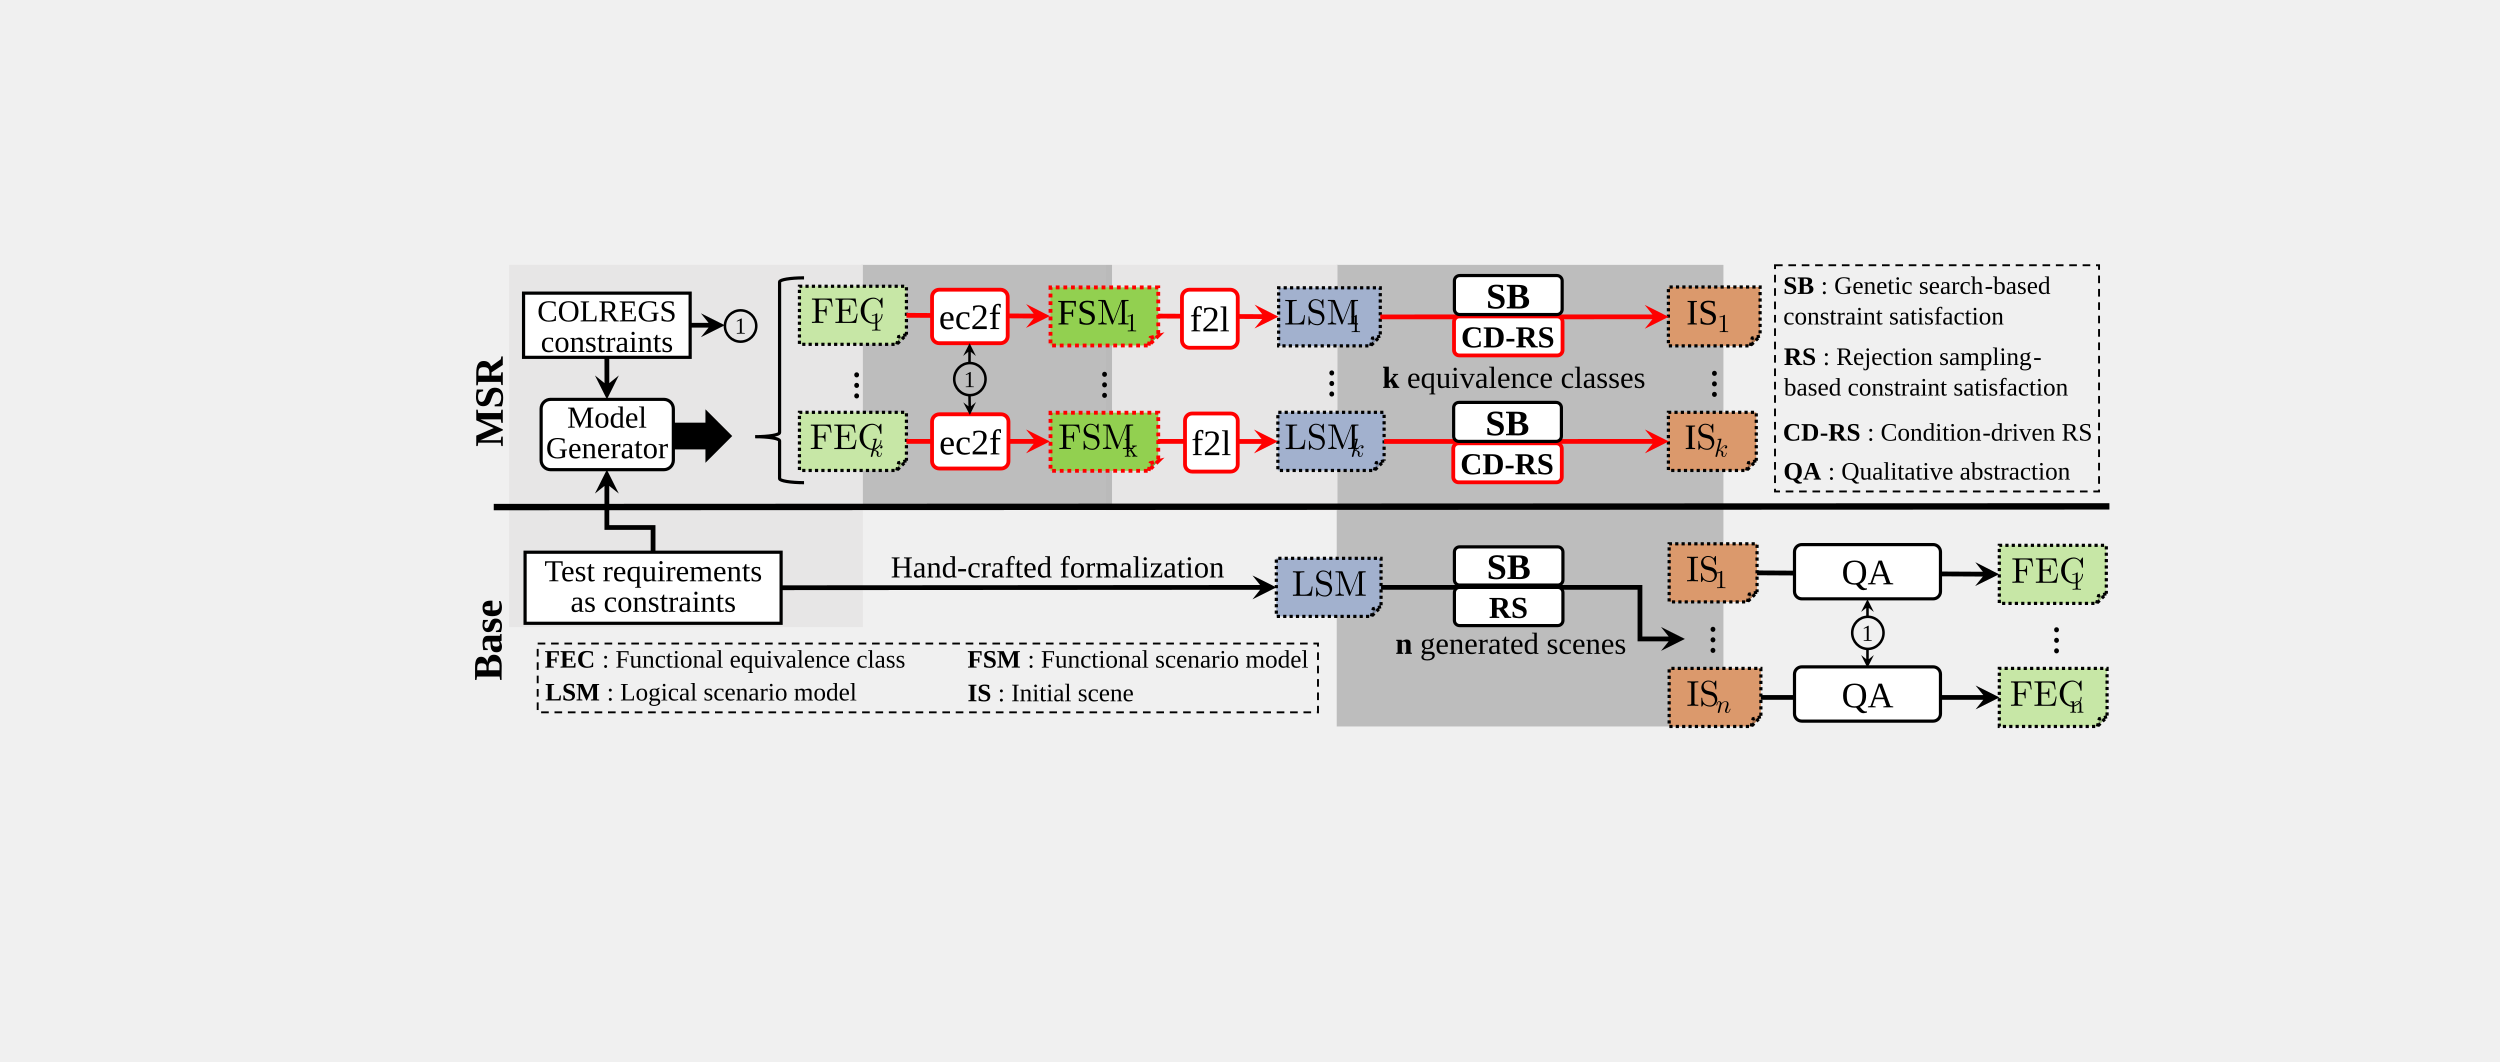
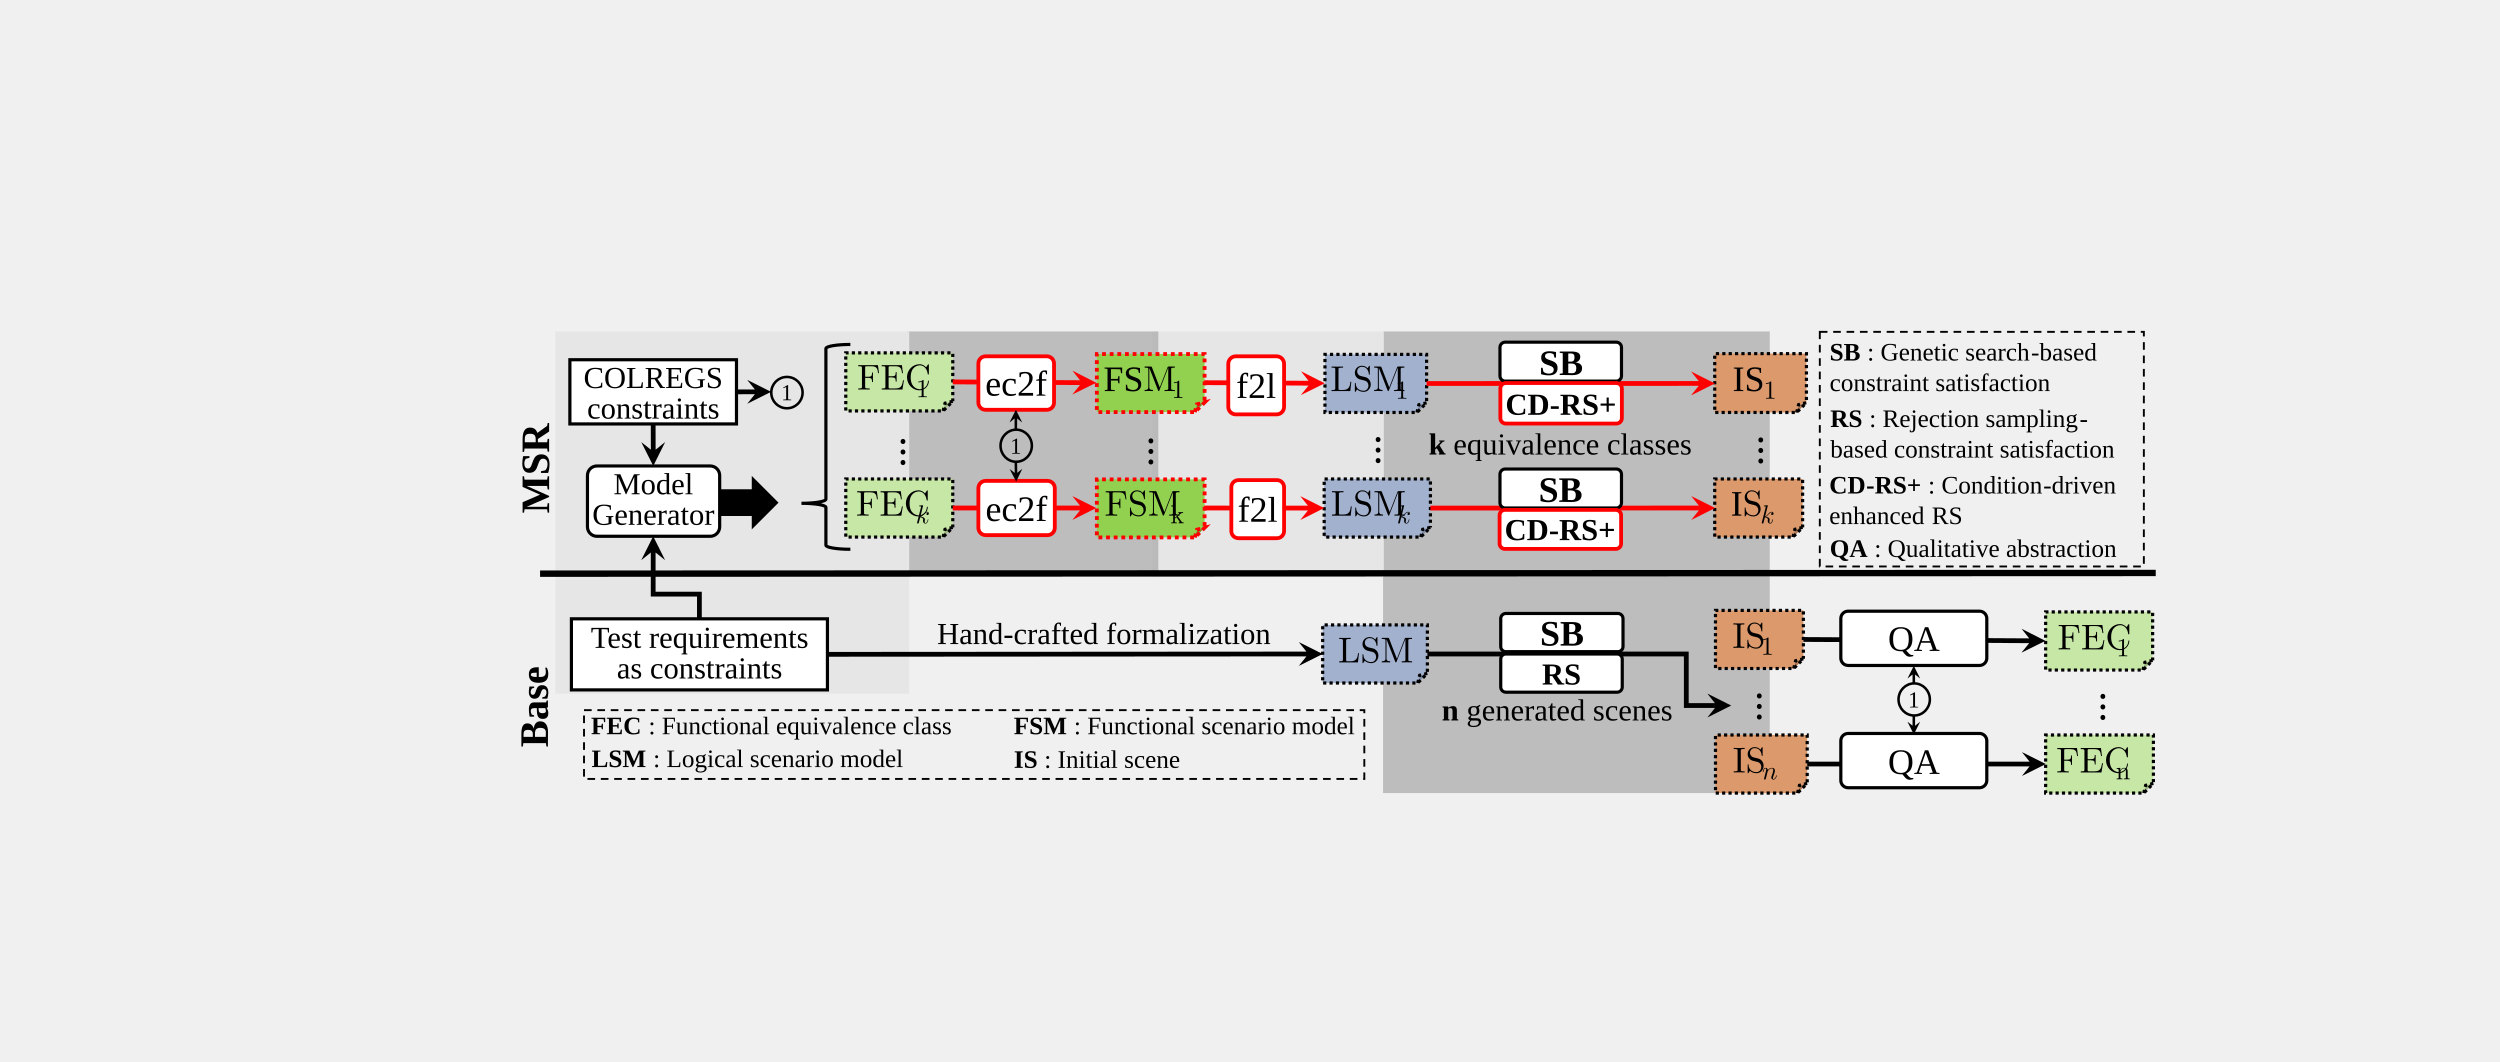
<svg xmlns="http://www.w3.org/2000/svg" width="865.501mm" height="367.335mm" viewBox="0 0 865.501 367.335" version="1.1" id="svg1">
  <defs id="defs1">
    <clipPath id="clip0-4">
      <rect x="54" y="57" width="1087" height="405" id="rect1-8" />
    </clipPath>
    <clipPath id="clip0">
      <rect x="54" y="57" width="1087" height="405" id="rect1" />
    </clipPath>
    <clipPath id="clip0-48">
      <rect x="54" y="57" width="1082" height="405" id="rect1-82" />
    </clipPath>
    <clipPath id="clip0-9">
      <rect x="48" y="57" width="1094" height="374" id="rect1-4" />
    </clipPath>
    <clipPath id="clip0-8">
      <rect x="1058" y="345" width="1702" height="210" id="rect1-2" />
    </clipPath>
    <linearGradient x1="2277.5" y1="347" x2="2277.5" y2="553" gradientUnits="userSpaceOnUse" spreadMethod="reflect" id="fill1">
      <stop offset="0" stop-color="#F6F8FC" stop-opacity="0.651" id="stop1" />
      <stop offset="0.64" stop-color="#F6F8FC" stop-opacity="0.651" id="stop2" />
      <stop offset="0.64" stop-color="#C55A11" stop-opacity="0.761" id="stop3" />
      <stop offset="1" stop-color="#C55A11" stop-opacity="0.761" id="stop4" />
    </linearGradient>
    <clipPath id="clip0-45">
      <rect x="1353" y="302" width="1407" height="331" id="rect1-5" />
    </clipPath>
    <linearGradient x1="2353" y1="304" x2="2353" y2="631" gradientUnits="userSpaceOnUse" spreadMethod="reflect" id="fill1-1">
      <stop offset="0" stop-color="#F6F8FC" stop-opacity="0.651" id="stop1-7" />
      <stop offset="0.6" stop-color="#F6F8FC" stop-opacity="0.651" id="stop2-1" />
      <stop offset="0.6" stop-color="#C55A11" stop-opacity="0.761" id="stop3-1" />
      <stop offset="1" stop-color="#C55A11" stop-opacity="0.761" id="stop4-5" />
    </linearGradient>
    <clipPath id="clip0-1">
      <rect x="1353" y="302" width="1407" height="331" id="rect1-42" />
    </clipPath>
    <linearGradient x1="2353" y1="304" x2="2353" y2="631" gradientUnits="userSpaceOnUse" spreadMethod="reflect" id="fill1-3">
      <stop offset="0" stop-color="#F6F8FC" stop-opacity="0.651" id="stop1-2" />
      <stop offset="0.6" stop-color="#F6F8FC" stop-opacity="0.651" id="stop2-2" />
      <stop offset="0.6" stop-color="#FFA3A3" id="stop3-16" />
      <stop offset="1" stop-color="#FFA3A3" id="stop4-8" />
    </linearGradient>
    <clipPath id="clip0-92">
      <rect x="-12" y="121" width="2136" height="738" id="rect1-7" />
    </clipPath>
    <clipPath id="clip0-5">
      <rect x="23" y="121" width="2101" height="725" id="rect1-43" />
    </clipPath>
    <clipPath id="clip0-94">
      <rect x="89" y="120" width="1781" height="558" id="rect1-88" />
    </clipPath>
    <clipPath id="clip0-455">
      <rect x="74" y="57" width="1980" height="585" id="rect1-1" />
    </clipPath>
    <clipPath id="clip0-11">
      <rect x="107" y="57" width="1947" height="585" id="rect1-52" />
    </clipPath>
    <clipPath id="clip0-2">
      <rect x="107" y="57" width="1947" height="587" id="rect1-3" />
    </clipPath>
    <clipPath id="clip0-948">
      <rect x="129" y="73" width="2498" height="732" id="rect1-824" />
    </clipPath>
    <clipPath id="clip0-51">
      <rect x="129" y="73" width="2498" height="732" id="rect1-71" />
    </clipPath>
    <clipPath id="clip0-9488">
      <rect x="129" y="73" width="2498" height="732" id="rect1-24" />
    </clipPath>
    <clipPath id="clip0-82">
      <rect x="129" y="73" width="2498" height="732" id="rect1-45" />
    </clipPath>
    <clipPath id="clip0-94882">
      <rect x="129" y="73" width="2438" height="731" id="rect1-455" />
    </clipPath>
    <clipPath id="clip0-3">
      <rect x="129" y="73" width="2438" height="731" id="rect1-59" />
    </clipPath>
    <clipPath id="clip0-948824">
      <rect x="129" y="73" width="2438" height="731" id="rect1-55" />
    </clipPath>
    <clipPath id="clip0-9488245">
      <rect x="90" y="142" width="1745" height="497" id="rect1-51" />
    </clipPath>
    <clipPath id="clip0-115">
      <rect x="90" y="142" width="1745" height="497" id="rect1-27" />
    </clipPath>
    <clipPath id="clip0-94882455">
      <rect x="113" y="175" width="2180" height="623" id="rect1-17" />
    </clipPath>
+     <clipPath id="clip0-15">
+       <rect x="113" y="175" width="2176" height="623" id="rect1-276" />
+     </clipPath>
  </defs>
-   <g clip-path="url(#clip0-94882455)" transform="matrix(0.2645833,0,0,0.2645833,125.6913,44.0697)" id="g107">
+   <g clip-path="url(#clip0-15)" transform="matrix(0.2645833,0,0,0.2645833,141.7298,67.12871)" id="g111">
    <path d="m 1780,784 h -506 v -209.578 0 V 180 h 506 z" fill="#a6a6a6" fill-rule="evenodd" fill-opacity="0.678" id="path1" />
    <rect x="972" y="180" width="303" height="321" fill="#e7e6e6" id="rect2" />
    <rect x="652" y="180" width="328" height="317" fill="#a6a6a6" fill-opacity="0.678" id="rect3" />
    <rect x="191" y="180" width="463" height="474" fill="#e7e6e6" id="rect4" />
    <path d="M 0,0 2114.05,0.93" stroke="#000000" stroke-width="8.333" stroke-miterlimit="8" fill="none" fill-rule="evenodd" transform="matrix(-1,0,0,1,2285.05,496)" id="path4" />
    <path d="m 1709,545 h 115 v 63.333 L 1811.33,621 H 1709 Z" fill="#db996c" fill-rule="evenodd" id="path5" />
    <path d="m 1811.33,621 2.54,-10.134 10.13,-2.533 z" fill="#b07b57" fill-rule="evenodd" id="path6" />
    <path d="m 1811.33,621 2.54,-10.134 L 1824,608.333 1811.33,621 H 1709 v -76 h 115 v 63.333" stroke="#000000" stroke-width="4.167" stroke-miterlimit="8" stroke-dasharray="4.167, 4.167" fill="none" fill-rule="evenodd" id="path7" />
    <text font-family="'Cambria Math', 'Cambria Math_MSFontService', sans-serif" font-weight="400" font-size="47px" transform="translate(1731.12,594)" id="text7">IS<tspan font-size="34px" x="37.258" y="9" id="tspan7">1</tspan>
    </text>
    <path d="m 1709,708 h 120 v 63.333 L 1816.33,784 H 1709 Z" fill="#db996c" fill-rule="evenodd" id="path8" />
    <path d="m 1816.33,784 2.54,-10.134 10.13,-2.533 z" fill="#b07b57" fill-rule="evenodd" id="path9" />
    <path d="m 1816.33,784 2.54,-10.134 L 1829,771.333 1816.33,784 H 1709 v -76 h 120 v 63.333" stroke="#000000" stroke-width="4.167" stroke-miterlimit="8" stroke-dasharray="4.167, 4.167" fill="none" fill-rule="evenodd" id="path10" />
    <text font-family="'Cambria Math', 'Cambria Math_MSFontService', sans-serif" font-weight="400" font-size="47px" transform="translate(1731.53,757)" id="text10">IS<tspan font-size="34px" x="38.333" y="9" id="tspan10">𝑛</tspan>
    </text>
    <path d="m 1766.31,681.092 c 0.9,0 1.65,0.315 2.25,0.945 0.61,0.63 0.91,1.428 0.91,2.394 0,0.966 -0.3,1.764 -0.91,2.394 -0.6,0.629 -1.35,0.944 -2.25,0.944 -0.9,0 -1.65,-0.315 -2.25,-0.944 -0.61,-0.63 -0.91,-1.428 -0.91,-2.394 0,-0.966 0.3,-1.764 0.91,-2.394 0.6,-0.63 1.35,-0.945 2.25,-0.945 z m 0,-13.767 c 0.9,0 1.65,0.315 2.25,0.944 0.61,0.63 0.91,1.428 0.91,2.394 0,0.966 -0.3,1.764 -0.91,2.394 -0.6,0.63 -1.35,0.945 -2.25,0.945 -0.9,0 -1.65,-0.315 -2.25,-0.945 -0.61,-0.63 -0.91,-1.428 -0.91,-2.394 0,-0.966 0.3,-1.764 0.91,-2.394 0.6,-0.629 1.35,-0.944 2.25,-0.944 z m 0,-13.768 c 0.9,0 1.65,0.315 2.25,0.945 0.61,0.63 0.91,1.428 0.91,2.394 0,0.966 -0.3,1.764 -0.91,2.393 -0.6,0.63 -1.35,0.945 -2.25,0.945 -0.9,0 -1.65,-0.315 -2.25,-0.945 -0.61,-0.629 -0.91,-1.427 -0.91,-2.393 0,-0.966 0.3,-1.764 0.91,-2.394 0.6,-0.63 1.35,-0.945 2.25,-0.945 z" fill-rule="evenodd" id="path11" />
    <text fill="#000000" fill-opacity="0" font-family="Arial, Arial_MSFontService, sans-serif" font-size="34.212px" x="1763.15" y="683.493" id="text11">⋮</text>
    <path d="m 1708,209 h 120 v 64.166 L 1815.17,286 H 1708 Z" fill="#db996c" fill-rule="evenodd" id="path12" />
    <path d="m 1815.17,286 2.56,-10.267 10.27,-2.567 z" fill="#b07b57" fill-rule="evenodd" id="path13" />
    <path d="m 1815.17,286 2.56,-10.267 L 1828,273.166 1815.17,286 H 1708 v -77 h 120 v 64.166" stroke="#000000" stroke-width="4.167" stroke-miterlimit="8" stroke-dasharray="4.167, 4.167" fill="none" fill-rule="evenodd" id="path14" />
    <text font-family="'Times New Roman', 'Times New Roman_MSFontService', sans-serif" font-weight="400" font-size="47px" transform="translate(1731.35,258)" id="text14">IS<tspan font-family="'Cambria Math', 'Cambria Math_MSFontService', sans-serif" font-size="34px" x="40.592" y="10" id="tspan14">1</tspan>
    </text>
    <path d="m 1708,373 h 115 v 63.333 L 1810.33,449 H 1708 Z" fill="#db996c" fill-rule="evenodd" id="path15" />
    <path d="m 1810.33,449 2.54,-10.134 10.13,-2.533 z" fill="#b07b57" fill-rule="evenodd" id="path16" />
    <path d="m 1810.33,449 2.54,-10.134 L 1823,436.333 1810.33,449 H 1708 v -76 h 115 v 63.333" stroke="#000000" stroke-width="4.167" stroke-miterlimit="8" stroke-dasharray="4.167, 4.167" fill="none" fill-rule="evenodd" id="path17" />
    <text font-family="'Times New Roman', 'Times New Roman_MSFontService', sans-serif" font-weight="400" font-size="47px" transform="translate(1728.97,421)" id="text18">I<tspan font-family="'Cambria Math', 'Cambria Math_MSFontService', sans-serif" font-size="47px" x="15.625" y="0" id="tspan17">S</tspan>
      <tspan font-family="'Cambria Math', 'Cambria Math_MSFontService', sans-serif" font-size="34px" x="38.75" y="10" id="tspan18">𝑘</tspan>
    </text>
    <path d="m 1768.23,346.141 c 0.9,0 1.65,0.315 2.25,0.944 0.61,0.63 0.91,1.428 0.91,2.394 0,0.966 -0.3,1.764 -0.91,2.394 -0.6,0.63 -1.35,0.945 -2.25,0.945 -0.9,0 -1.65,-0.315 -2.25,-0.945 -0.6,-0.63 -0.91,-1.428 -0.91,-2.394 0,-0.966 0.31,-1.764 0.91,-2.394 0.6,-0.629 1.35,-0.944 2.25,-0.944 z m 0,-13.768 c 0.9,0 1.65,0.315 2.25,0.945 0.61,0.629 0.91,1.427 0.91,2.394 0,0.966 -0.3,1.764 -0.91,2.393 -0.6,0.63 -1.35,0.945 -2.25,0.945 -0.9,0 -1.65,-0.315 -2.25,-0.945 -0.6,-0.629 -0.91,-1.427 -0.91,-2.393 0,-0.967 0.31,-1.765 0.91,-2.394 0.6,-0.63 1.35,-0.945 2.25,-0.945 z m 0,-13.767 c 0.9,0 1.65,0.314 2.25,0.944 0.61,0.63 0.91,1.428 0.91,2.394 0,0.966 -0.3,1.764 -0.91,2.394 -0.6,0.629 -1.35,0.944 -2.25,0.944 -0.9,0 -1.65,-0.315 -2.25,-0.944 -0.6,-0.63 -0.91,-1.428 -0.91,-2.394 0,-0.966 0.31,-1.764 0.91,-2.394 0.6,-0.63 1.35,-0.944 2.25,-0.944 z" fill-rule="evenodd" id="path18" />
    <text fill="#000000" fill-opacity="0" font-family="Arial, Arial_MSFontService, sans-serif" font-size="34.212px" x="1765.07" y="348.541" id="text19">⋮</text>
    <path d="m 2141,547 h 140 v 63.333 L 2268.33,623 H 2141 Z" fill="#c7e7a6" fill-rule="evenodd" id="path19" />
    <path d="m 2268.33,623 2.54,-10.133 10.13,-2.534 z" fill="#a0ba85" fill-rule="evenodd" id="path20" />
    <path d="m 2268.33,623 2.54,-10.133 L 2281,610.333 2268.33,623 H 2141 v -76 h 140 v 63.333" stroke="#000000" stroke-width="4.167" stroke-miterlimit="8" stroke-dasharray="4.167, 4.167" fill="none" fill-rule="evenodd" id="path21" />
    <text font-family="'Cambria Math', 'Cambria Math_MSFontService', sans-serif" font-weight="400" font-size="47px" transform="translate(2156.52,596)" id="text21">FEC<tspan font-size="34px" x="77.05" y="9" id="tspan21">1</tspan>
    </text>
    <path d="m 2141,708 h 141 v 63.333 L 2269.33,784 H 2141 Z" fill="#c7e7a6" fill-rule="evenodd" id="path22" />
    <path d="m 2269.33,784 2.54,-10.134 10.13,-2.533 z" fill="#a0ba85" fill-rule="evenodd" id="path23" />
    <path d="m 2269.33,784 2.54,-10.134 L 2282,771.333 2269.33,784 H 2141 v -76 h 141 v 63.333" stroke="#000000" stroke-width="4.167" stroke-miterlimit="8" stroke-dasharray="4.167, 4.167" fill="none" fill-rule="evenodd" id="path24" />
    <text font-family="'Cambria Math', 'Cambria Math_MSFontService', sans-serif" font-weight="400" font-size="47px" transform="translate(2154.68,757)" id="text24">FEC<tspan font-size="34px" x="78.125" y="9" id="tspan24">n</tspan>
    </text>
    <path d="m 2215.88,681.705 c 0.89,0 1.64,0.315 2.25,0.945 0.6,0.629 0.9,1.427 0.9,2.394 0,0.966 -0.3,1.764 -0.9,2.393 -0.61,0.63 -1.36,0.945 -2.25,0.945 -0.9,0 -1.65,-0.315 -2.26,-0.945 -0.6,-0.629 -0.9,-1.427 -0.9,-2.393 0,-0.967 0.3,-1.765 0.9,-2.394 0.61,-0.63 1.36,-0.945 2.26,-0.945 z m 0,-13.767 c 0.89,0 1.64,0.315 2.25,0.944 0.6,0.63 0.9,1.428 0.9,2.394 0,0.966 -0.3,1.764 -0.9,2.394 -0.61,0.629 -1.36,0.944 -2.25,0.944 -0.9,0 -1.65,-0.315 -2.26,-0.944 -0.6,-0.63 -0.9,-1.428 -0.9,-2.394 0,-0.966 0.3,-1.764 0.9,-2.394 0.61,-0.629 1.36,-0.944 2.26,-0.944 z m 0,-13.768 c 0.89,0 1.64,0.315 2.25,0.945 0.6,0.629 0.9,1.427 0.9,2.393 0,0.967 -0.3,1.765 -0.9,2.394 -0.61,0.63 -1.36,0.945 -2.25,0.945 -0.9,0 -1.65,-0.315 -2.26,-0.945 -0.6,-0.629 -0.9,-1.427 -0.9,-2.394 0,-0.966 0.3,-1.764 0.9,-2.393 0.61,-0.63 1.36,-0.945 2.26,-0.945 z" fill-rule="evenodd" id="path25" />
    <text fill="#000000" fill-opacity="0" font-family="Arial, Arial_MSFontService, sans-serif" font-size="34.212px" x="2212.72" y="684.105" id="text25">⋮</text>
    <path d="m 1824.02,579.875 297.96,1.725 -0.03,6.25 -297.97,-1.725 z m 297.94,4.85 -12.41,-15.697 31.16,15.805 -31.34,15.444 z" id="path26" />
    <path d="m 1829,742.875 h 293.47 v 6.25 H 1829 Z m 293.47,3.125 -12.5,-15.625 31.25,15.625 -31.25,15.625 z" id="path27" />
    <path d="m 1198,210 h 133 v 63.333 L 1318.33,286 H 1198 Z" fill="#a2b1ce" fill-rule="evenodd" id="path28" />
    <path d="m 1318.33,286 2.54,-10.134 10.13,-2.533 z" fill="#828ea6" fill-rule="evenodd" id="path29" />
    <path d="m 1318.33,286 2.54,-10.134 L 1331,273.333 1318.33,286 H 1198 v -76 h 133 v 63.333" stroke="#000000" stroke-width="4.167" stroke-miterlimit="8" stroke-dasharray="4.167, 4.167" fill="none" fill-rule="evenodd" id="path30" />
    <text font-family="'Cambria Math', 'Cambria Math_MSFontService', sans-serif" font-weight="400" font-size="47px" transform="translate(1205.11,258)" id="text30">LSM<tspan font-size="34px" x="85.175" y="10" id="tspan30">1</tspan>
    </text>
    <path d="m 1197,373 h 139 v 63.333 L 1323.33,449 H 1197 Z" fill="#a2b1ce" fill-rule="evenodd" id="path31" />
    <path d="m 1323.33,449 2.54,-10.134 10.13,-2.533 z" fill="#828ea6" fill-rule="evenodd" id="path32" />
    <path d="m 1323.33,449 2.54,-10.134 L 1336,436.333 1323.33,449 H 1197 v -76 h 139 v 63.333" stroke="#000000" stroke-width="4.167" stroke-miterlimit="8" stroke-dasharray="4.167, 4.167" fill="none" fill-rule="evenodd" id="path33" />
    <text font-family="'Cambria Math', 'Cambria Math_MSFontService', sans-serif" font-weight="400" font-size="47px" transform="translate(1205.65,421)" id="text33">LSM<tspan font-size="34px" x="86.25" y="10" id="tspan33">𝑘</tspan>
    </text>
    <path d="m 1267.51,345.641 c 0.9,0 1.65,0.315 2.26,0.945 0.6,0.629 0.9,1.427 0.9,2.394 0,0.966 -0.3,1.764 -0.9,2.393 -0.61,0.63 -1.36,0.945 -2.26,0.945 -0.89,0 -1.64,-0.315 -2.25,-0.945 -0.6,-0.629 -0.9,-1.427 -0.9,-2.393 0,-0.967 0.3,-1.765 0.9,-2.394 0.61,-0.63 1.36,-0.945 2.25,-0.945 z m 0,-13.767 c 0.9,0 1.65,0.314 2.26,0.944 0.6,0.63 0.9,1.428 0.9,2.394 0,0.966 -0.3,1.764 -0.9,2.394 -0.61,0.629 -1.36,0.944 -2.26,0.944 -0.89,0 -1.64,-0.315 -2.25,-0.944 -0.6,-0.63 -0.9,-1.428 -0.9,-2.394 0,-0.966 0.3,-1.764 0.9,-2.394 0.61,-0.63 1.36,-0.944 2.25,-0.944 z m 0,-13.768 c 0.9,0 1.65,0.315 2.26,0.945 0.6,0.629 0.9,1.427 0.9,2.393 0,0.967 -0.3,1.764 -0.9,2.394 -0.61,0.63 -1.36,0.945 -2.26,0.945 -0.89,0 -1.64,-0.315 -2.25,-0.945 -0.6,-0.63 -0.9,-1.427 -0.9,-2.394 0,-0.966 0.3,-1.764 0.9,-2.393 0.61,-0.63 1.36,-0.945 2.25,-0.945 z" fill-rule="evenodd" id="path34" />
    <text fill="#000000" fill-opacity="0" font-family="Arial, Arial_MSFontService, sans-serif" font-size="34.212px" x="1264.36" y="348.041" id="text34">⋮</text>
    <path d="M 7.22869e-4,-3.125 358.525,-3.042 358.523,3.208 -7.22869e-4,3.125 Z M 358.524,0.083 346.028,-15.545 377.274,0.087 346.021,15.705 Z" fill="#ff0000" transform="matrix(1,0,0,-1,1331,248.087)" id="path35" />
    <path d="M 7.32101e-4,-3.125 353.768,-3.042 353.766,3.208 -7.32101e-4,3.125 Z M 353.767,0.083 341.27,-15.545 372.517,0.087 341.263,15.705 Z" fill="#ff0000" transform="matrix(1,0,0,-1,1336,411.087)" id="path36" />
    <path d="m 899.5,209.5 h 141 v 63.333 L 1027.83,285.5 H 899.5 Z" fill="#92d050" fill-rule="evenodd" id="path37" />
    <path d="m 1027.83,285.5 2.54,-10.134 10.13,-2.533 z" fill="#75a740" fill-rule="evenodd" id="path38" />
    <path d="m 1027.83,285.5 2.54,-10.134 10.13,-2.533 -12.67,12.667 H 899.5 v -76 h 141 v 63.333" stroke="#ff0000" stroke-width="5" stroke-miterlimit="8" stroke-dasharray="5, 5" fill="none" fill-rule="evenodd" id="path39" />
    <text font-family="'Times New Roman', 'Times New Roman_MSFontService', sans-serif" font-weight="400" font-size="47px" transform="translate(908.204,258)" id="text40">FS<tspan font-family="'Cambria Math', 'Cambria Math_MSFontService', sans-serif" font-size="47px" x="52.083" y="0" id="tspan39">M</tspan>
      <tspan font-family="'Cambria Math', 'Cambria Math_MSFontService', sans-serif" font-size="34px" x="89.133" y="9" id="tspan40">1</tspan>
    </text>
    <path d="m 899.5,373.5 h 141 v 63.333 L 1027.83,449.5 H 899.5 Z" fill="#92d050" fill-rule="evenodd" id="path40" />
    <path d="m 1027.83,449.5 2.54,-10.134 10.13,-2.533 z" fill="#75a740" fill-rule="evenodd" id="path41" />
    <path d="m 1027.83,449.5 2.54,-10.134 10.13,-2.533 -12.67,12.667 H 899.5 v -76 h 141 v 63.333" stroke="#ff0000" stroke-width="5" stroke-miterlimit="8" stroke-dasharray="5, 5" fill="none" fill-rule="evenodd" id="path42" />
    <text font-family="'Cambria Math', 'Cambria Math_MSFontService', sans-serif" font-weight="400" font-size="47px" transform="translate(909.541,421)" id="text42">FSM<tspan font-size="34px" x="86.25" y="10" id="tspan42">k</tspan>
    </text>
    <path d="m 970.225,347.415 c 0.898,0 1.648,0.315 2.252,0.944 0.604,0.63 0.906,1.428 0.906,2.394 0,0.966 -0.302,1.764 -0.906,2.394 -0.604,0.63 -1.354,0.945 -2.252,0.945 -0.897,0 -1.647,-0.315 -2.251,-0.945 -0.604,-0.63 -0.906,-1.428 -0.906,-2.394 0,-0.966 0.302,-1.764 0.906,-2.394 0.604,-0.629 1.354,-0.944 2.251,-0.944 z m 0,-13.768 c 0.898,0 1.648,0.315 2.252,0.945 0.604,0.63 0.906,1.428 0.906,2.394 0,0.966 -0.302,1.764 -0.906,2.393 -0.604,0.63 -1.354,0.945 -2.252,0.945 -0.897,0 -1.647,-0.315 -2.251,-0.945 -0.604,-0.629 -0.906,-1.427 -0.906,-2.393 0,-0.966 0.302,-1.764 0.906,-2.394 0.604,-0.63 1.354,-0.945 2.251,-0.945 z m 0,-13.767 c 0.898,0 1.648,0.315 2.252,0.944 0.604,0.63 0.906,1.428 0.906,2.394 0,0.966 -0.302,1.764 -0.906,2.394 -0.604,0.63 -1.354,0.944 -2.252,0.944 -0.897,0 -1.647,-0.314 -2.251,-0.944 -0.604,-0.63 -0.906,-1.428 -0.906,-2.394 0,-0.966 0.302,-1.764 0.906,-2.394 0.604,-0.629 1.354,-0.944 2.251,-0.944 z" fill-rule="evenodd" id="path43" />
    <text fill="#000000" fill-opacity="0" font-family="Arial, Arial_MSFontService, sans-serif" font-size="34.212px" x="967.068" y="349.815" id="text43">⋮</text>
    <path d="m 1040.02,243.875 138.97,0.716 -0.03,6.25 -138.98,-0.716 z m 138.96,3.841 -12.42,-15.689 31.17,15.785 -31.33,15.464 z" fill="#ff0000" id="path44" />
    <path d="m 1040,407.875 138.2,0.077 v 6.25 L 1040,414.125 Z m 138.2,3.202 -12.49,-15.632 31.24,15.642 -31.26,15.608 z" fill="#ff0000" id="path45" />
    <path d="m 1071.5,222.331 c 0,-5.43 4.4,-9.831 9.83,-9.831 h 53.34 c 5.43,0 9.83,4.401 9.83,9.831 v 56.338 c 0,5.43 -4.4,9.831 -9.83,9.831 h -53.34 c -5.43,0 -9.83,-4.401 -9.83,-9.831 z" stroke="#ff0000" stroke-width="5" stroke-miterlimit="8" fill="#ffffff" fill-rule="evenodd" id="path46" />
    <text font-family="'Times New Roman', 'Times New Roman_MSFontService', sans-serif" font-weight="400" font-size="47px" transform="translate(1081.8,267)" id="text46">f2l</text>
    <path d="m 1195,564 h 137 v 63.333 L 1319.33,640 H 1195 Z" fill="#a2b1ce" fill-rule="evenodd" id="path47" />
    <path d="m 1319.33,640 2.54,-10.134 10.13,-2.533 z" fill="#828ea6" fill-rule="evenodd" id="path48" />
    <path d="m 1319.33,640 2.54,-10.134 L 1332,627.333 1319.33,640 H 1195 v -76 h 137 v 63.333" stroke="#000000" stroke-width="4.167" stroke-miterlimit="8" stroke-dasharray="4.167, 4.167" fill="none" fill-rule="evenodd" id="path49" />
    <text font-family="'Cambria Math', 'Cambria Math_MSFontService', sans-serif" font-weight="400" font-size="47px" transform="translate(1215.12,613)" id="text49">LSM</text>
    <path d="m 1873,555.562 c 0,-5.281 4.28,-9.562 9.56,-9.562 h 171.88 c 5.28,0 9.56,4.281 9.56,9.562 v 51.876 c 0,5.281 -4.28,9.562 -9.56,9.562 h -171.88 c -5.28,0 -9.56,-4.281 -9.56,-9.562 z" stroke="#000000" stroke-width="4.167" stroke-miterlimit="8" fill="#ffffff" fill-rule="evenodd" id="path50" />
    <text font-family="'Times New Roman', 'Times New Roman_MSFontService', sans-serif" font-weight="400" font-size="47px" transform="translate(1934.66,598)" id="text50">QA</text>
    <path d="m 233,368.39 c 0,-6.843 5.547,-12.39 12.39,-12.39 h 148.22 c 6.843,0 12.39,5.547 12.39,12.39 v 67.22 c 0,6.843 -5.547,12.39 -12.39,12.39 H 245.39 C 238.547,448 233,442.453 233,435.61 Z" stroke="#000000" stroke-width="4.167" stroke-miterlimit="8" fill="#ffffff" fill-rule="evenodd" id="path51" />
    <text font-family="'Times New Roman', 'Times New Roman_MSFontService', sans-serif" font-weight="400" font-size="40px" transform="translate(266.988,393)" id="text51">Model <tspan font-size="40px" x="-27.708" y="40" id="tspan51">Generator</tspan>
    </text>
    <path d="m 322.125,300.994 0.071,36.222 -6.25,0.012 -0.071,-36.222 z m -3.054,36.228 15.601,-12.53 -15.564,31.28 -15.686,-31.219 z" id="path52" />
    <text font-family="'Times New Roman', 'Times New Roman_MSFontService', sans-serif" font-weight="700" font-size="40px" transform="translate(1333.67,341)" id="text52">k<tspan font-weight="400" font-size="40px" x="32.292" y="0" id="tspan52">equivalence classes</tspan>
    </text>
    <text font-family="'Times New Roman', 'Times New Roman_MSFontService', sans-serif" font-weight="700" font-size="53px" transform="rotate(-90,300.4155,117.5845)" id="text53">MSR<tspan font-size="53px" x="-306" y="-1.58" id="tspan53">Base</tspan>
    </text>
    <text font-family="'Times New Roman', 'Times New Roman_MSFontService', sans-serif" font-weight="700" font-size="40px" transform="translate(1350.78,689)" id="text54">n<tspan font-weight="400" font-size="40px" x="32.292" y="0" id="tspan54">generated scenes</tspan>
    </text>
    <path d="m 1075.5,383.792 c 0,-5.132 4.16,-9.292 9.29,-9.292 h 50.42 c 5.13,0 9.29,4.16 9.29,9.292 v 57.416 c 0,5.132 -4.16,9.292 -9.29,9.292 h -50.42 c -5.13,0 -9.29,-4.16 -9.29,-9.292 z" stroke="#ff0000" stroke-width="5" stroke-miterlimit="8" fill="#ffffff" fill-rule="evenodd" id="path54" />
    <text font-family="'Times New Roman', 'Times New Roman_MSFontService', sans-serif" font-weight="400" font-size="47px" transform="translate(1083.78,429)" id="text55">f2l</text>
    <path d="m 1873,715.562 c 0,-5.281 4.28,-9.562 9.56,-9.562 h 171.88 c 5.28,0 9.56,4.281 9.56,9.562 v 51.876 c 0,5.281 -4.28,9.562 -9.56,9.562 h -171.88 c -5.28,0 -9.56,-4.281 -9.56,-9.562 z" stroke="#000000" stroke-width="4.167" stroke-miterlimit="8" fill="#ffffff" fill-rule="evenodd" id="path55" />
    <text font-family="'Times New Roman', 'Times New Roman_MSFontService', sans-serif" font-weight="400" font-size="47px" transform="translate(1934.66,759)" id="text57">QA<tspan font-size="40px" x="-1244.18" y="-170" id="tspan55">Hand</tspan>
      <tspan font-size="40px" x="-1157.51" y="-170" id="tspan56">-</tspan>
      <tspan font-size="40px" x="-1144.18" y="-170" id="tspan57">crafted formalization</tspan>
    </text>
    <rect x="210" y="217" width="218" height="84" stroke="#000000" stroke-width="4.167" stroke-miterlimit="8" fill="#ffffff" id="rect57" />
    <text font-family="'Times New Roman', 'Times New Roman_MSFontService', sans-serif" font-weight="400" font-size="40px" transform="translate(227.922,254)" id="text58">COLREGS <tspan font-size="40px" x="4.583" y="40" id="tspan58">constraints</tspan>
    </text>
    <path d="m 571,208 h 140 v 63.333 L 698.333,284 H 571 Z" fill="#c7e7a6" fill-rule="evenodd" id="path58" />
    <path d="M 698.333,284 700.867,273.867 711,271.333 Z" fill="#a0ba85" fill-rule="evenodd" id="path59" />
    <path d="M 698.333,284 700.867,273.867 711,271.333 698.333,284 H 571 v -76 h 140 v 63.333" stroke="#000000" stroke-width="4.167" stroke-miterlimit="8" stroke-dasharray="4.167, 4.167" fill="none" fill-rule="evenodd" id="path60" />
    <text font-family="'Cambria Math', 'Cambria Math_MSFontService', sans-serif" font-weight="400" font-size="47px" transform="translate(585.774,256)" id="text60">FEC<tspan font-size="34px" x="77.05" y="10" id="tspan60">1</tspan>
    </text>
    <path d="m 571,373 h 140 v 63.333 L 698.333,449 H 571 Z" fill="#c7e7a6" fill-rule="evenodd" id="path61" />
    <path d="M 698.333,449 700.867,438.867 711,436.333 Z" fill="#a0ba85" fill-rule="evenodd" id="path62" />
    <path d="M 698.333,449 700.867,438.867 711,436.333 698.333,449 H 571 v -76 h 140 v 63.333" stroke="#000000" stroke-width="4.167" stroke-miterlimit="8" stroke-dasharray="4.167, 4.167" fill="none" fill-rule="evenodd" id="path63" />
    <text font-family="'Cambria Math', 'Cambria Math_MSFontService', sans-serif" font-weight="400" font-size="47px" transform="translate(584.32,421)" id="text63">FEC<tspan font-size="34px" x="78.125" y="10" id="tspan63">𝑘</tspan>
    </text>
    <path d="m 645.863,348.133 c 0.897,0 1.647,0.315 2.251,0.944 0.604,0.63 0.906,1.428 0.906,2.394 0,0.966 -0.302,1.764 -0.906,2.394 -0.604,0.63 -1.354,0.945 -2.251,0.945 -0.897,0 -1.648,-0.315 -2.252,-0.945 -0.604,-0.63 -0.906,-1.428 -0.906,-2.394 0,-0.966 0.302,-1.764 0.906,-2.394 0.604,-0.629 1.355,-0.944 2.252,-0.944 z m 0,-13.768 c 0.897,0 1.647,0.315 2.251,0.945 0.604,0.629 0.906,1.427 0.906,2.394 0,0.966 -0.302,1.764 -0.906,2.393 -0.604,0.63 -1.354,0.945 -2.251,0.945 -0.897,0 -1.648,-0.315 -2.252,-0.945 -0.604,-0.629 -0.906,-1.427 -0.906,-2.393 0,-0.967 0.302,-1.765 0.906,-2.394 0.604,-0.63 1.355,-0.945 2.252,-0.945 z m 0,-13.767 c 0.897,0 1.647,0.314 2.251,0.944 0.604,0.63 0.906,1.428 0.906,2.394 0,0.966 -0.302,1.764 -0.906,2.394 -0.604,0.63 -1.354,0.944 -2.251,0.944 -0.897,0 -1.648,-0.314 -2.252,-0.944 -0.604,-0.63 -0.906,-1.428 -0.906,-2.394 0,-0.966 0.302,-1.764 0.906,-2.394 0.604,-0.63 1.355,-0.944 2.252,-0.944 z" fill-rule="evenodd" id="path64" />
    <text fill="#000000" fill-opacity="0" font-family="Arial, Arial_MSFontService, sans-serif" font-size="34.212px" x="642.705" y="350.533" id="text64">⋮</text>
    <path d="m 711,407.875 h 168.963 v 6.25 H 711 Z m 168.963,3.125 -12.5,-15.625 31.25,15.625 -31.25,15.625 z" fill="#ff0000" id="path65" />
    <path d="m 711.018,242.875 168.963,0.984 -0.036,6.249 -168.963,-0.983 z m 168.945,4.109 -12.409,-15.698 31.159,15.807 -31.341,15.442 z" fill="#ff0000" id="path66" />
    <path d="m 744.5,221.927 c 0,-5.206 4.221,-9.427 9.427,-9.427 h 80.146 c 5.206,0 9.427,4.221 9.427,9.427 v 51.146 c 0,5.206 -4.221,9.427 -9.427,9.427 h -80.146 c -5.206,0 -9.427,-4.221 -9.427,-9.427 z" stroke="#ff0000" stroke-width="5" stroke-miterlimit="8" fill="#ffffff" fill-rule="evenodd" id="path67" />
    <text font-family="'Times New Roman', 'Times New Roman_MSFontService', sans-serif" font-weight="400" font-size="47px" transform="translate(753.477,264)" id="text67">ec2f</text>
    <path d="m 744.5,385.062 c 0,-5.281 4.281,-9.562 9.562,-9.562 h 80.876 c 5.281,0 9.562,4.281 9.562,9.562 v 51.876 c 0,5.281 -4.281,9.562 -9.562,9.562 h -80.876 c -5.281,0 -9.562,-4.281 -9.562,-9.562 z" stroke="#ff0000" stroke-width="5" stroke-miterlimit="8" fill="#ffffff" fill-rule="evenodd" id="path68" />
    <text font-family="'Times New Roman', 'Times New Roman_MSFontService', sans-serif" font-weight="400" font-size="47px" transform="translate(753.829,428)" id="text68">ec2f</text>
    <path d="m 577,465 c -17.673,0 -32,-2.388 -32,-5.333 V 410.17 c 0,-2.945 -14.327,-5.333 -32,-5.333 17.673,0 32,-2.388 32,-5.333 V 202.333 C 545,199.388 559.327,197 577,197" stroke="#000000" stroke-width="4.167" stroke-miterlimit="8" fill="none" fill-rule="evenodd" id="path69" />
    <rect x="212" y="556" width="335" height="93" stroke="#000000" stroke-width="4.167" stroke-miterlimit="8" fill="#ffffff" id="rect69" />
    <text font-family="'Times New Roman', 'Times New Roman_MSFontService', sans-serif" font-weight="400" font-size="40px" transform="translate(237.393,594)" id="text69">Test requirements <tspan font-size="40px" x="34.025" y="40" id="tspan69">as constraints</tspan>
    </text>
    <path d="m 406,386.5 h 42 V 369 l 35,35 -35,35 v -17.5 h -42 z" fill-rule="evenodd" id="path70" />
-     <text font-family="'Times New Roman', 'Times New Roman_MSFontService', sans-serif" font-weight="700" font-size="33px" transform="translate(1857.82,410)" id="text74">CD<tspan font-size="33px" x="48.333" y="0" id="tspan70">-</tspan>
-       <tspan font-size="33px" x="59.375" y="0" id="tspan71">RS</tspan>
-       <tspan font-weight="400" font-size="33px" x="110.417" y="0" id="tspan72">: Condition</tspan>
-       <tspan font-weight="400" font-size="33px" x="261.042" y="0" id="tspan73">-</tspan>
-       <tspan font-weight="400" font-size="33px" x="272.083" y="0" id="tspan74">driven RS</tspan>
-     </text>
-     <path d="m 1427.5,254.368 c 0,-3.793 3.07,-6.868 6.87,-6.868 h 128.26 c 3.8,0 6.87,3.075 6.87,6.868 v 37.264 c 0,3.793 -3.07,6.868 -6.87,6.868 h -128.26 c -3.8,0 -6.87,-3.075 -6.87,-6.868 z" stroke="#ff0000" stroke-width="5" stroke-miterlimit="8" fill="#ffffff" fill-rule="evenodd" id="path74" />
-     <text font-family="'Times New Roman', 'Times New Roman_MSFontService', sans-serif" font-weight="700" font-size="40px" transform="translate(1436.69,288)" id="text76">CD<tspan font-size="40px" x="57.917" y="0" id="tspan75">-</tspan>
-       <tspan font-size="40px" x="71.25" y="0" id="tspan76">RS</tspan>
-     </text>
-     <path d="m 1332,598.875 h 341.92 v 70.594 l -3.12,-3.125 h 40.04 v 6.25 h -43.17 V 602 l 3.13,3.125 H 1332 Z m 378.84,70.594 -12.5,-15.625 31.25,15.625 -31.25,15.625 z" id="path76" />
-     <path d="M 0.002,-3.125 629.25,-2.683 629.246,3.567 -0.002,3.125 Z M 629.247,0.442 616.758,-15.192 647.997,0.455 616.736,16.058 Z" transform="matrix(1,0,0,-1,547,602.455)" id="path77" />
-     <text font-family="'Times New Roman', 'Times New Roman_MSFontService', sans-serif" font-weight="700" font-size="33px" transform="translate(1858.32,218)" id="text92">SB<tspan font-weight="400" font-size="33px" x="49.167" y="0" id="tspan77">: Genetic search</tspan>
-       <tspan font-weight="400" font-size="33px" x="263.542" y="0" id="tspan78">-</tspan>
-       <tspan font-weight="400" font-size="33px" x="274.583" y="0" id="tspan79">based</tspan>
-       <tspan font-weight="400" font-size="33px" x="0" y="40" id="tspan80">constraint satisfaction</tspan>
-       <tspan font-size="33px" x="0.797" y="93" id="tspan81">RS</tspan>
-       <tspan font-weight="400" font-size="33px" x="51.839" y="93" id="tspan82">: Rejection sampling</tspan>
-       <tspan font-weight="400" font-size="33px" x="327.048" y="93" id="tspan83">-</tspan>
-       <tspan font-weight="400" font-size="33px" x="0.797" y="133" id="tspan84">based constraint satisfaction</tspan>
-       <tspan font-size="33px" x="-1620.7" y="489" id="tspan85">FEC</tspan>
-       <tspan font-weight="400" font-size="33px" x="-1545.49" y="489" id="tspan86">: Functional equivalence class</tspan>
-       <tspan font-size="33px" x="-1619.97" y="532" id="tspan87">LSM</tspan>
-       <tspan font-weight="400" font-size="33px" x="-1539.35" y="532" id="tspan88">: Logical scenario model</tspan>
-       <tspan font-size="33px" x="-1067.53" y="489" id="tspan89">FSM</tspan>
-       <tspan font-weight="400" font-size="33px" x="-988.784" y="489" id="tspan90">: Functional scenario model</tspan>
-       <tspan font-size="33px" x="-1067.42" y="533" id="tspan91">IS</tspan>
-       <tspan font-weight="400" font-size="33px" x="-1027.63" y="533" id="tspan92">: Initial scene</tspan>
-     </text>
-     <path d="m 228.5,675.5 h 328.541 v 0 H 1249.5 v 90 h -1021 z" stroke="#000000" stroke-width="2.5" stroke-miterlimit="8" stroke-dasharray="10, 7.5" fill="none" fill-rule="evenodd" id="path92" />
-     <path d="m 0,-3.125 h 35.463 v 63.593 l -3.125,-3.125 h 56.921 v 6.25 H 29.213 V 0 l 3.125,3.125 H 0 Z m 89.259,63.593 -12.5,-15.625 31.25,15.625 -31.25,15.625 z" transform="matrix(0,-1,-1,0,379.468,556.009)" id="path93" />
-     <path d="m 1847.5,180.5 h 424 v 0 0 296 h -424 z" stroke="#000000" stroke-width="2.5" stroke-miterlimit="8" stroke-dasharray="10, 7.5" fill="none" fill-rule="evenodd" id="path94" />
-     <path d="m 1426.5,420.368 c 0,-3.793 3.07,-6.868 6.87,-6.868 h 128.26 c 3.8,0 6.87,3.075 6.87,6.868 v 37.264 c 0,3.793 -3.07,6.868 -6.87,6.868 h -128.26 c -3.8,0 -6.87,-3.075 -6.87,-6.868 z" stroke="#ff0000" stroke-width="5" stroke-miterlimit="8" fill="#ffffff" fill-rule="evenodd" id="path95" />
-     <text font-family="'Times New Roman', 'Times New Roman_MSFontService', sans-serif" font-weight="700" font-size="40px" transform="translate(1435.68,454)" id="text96">CD<tspan font-size="40px" x="57.917" y="0" id="tspan95">-</tspan>
-       <tspan font-size="40px" x="71.25" y="0" id="tspan96">RS</tspan>
-     </text>
-     <path d="m 1428,555.734 c 0,-3.719 3.01,-6.734 6.73,-6.734 h 128.54 c 3.72,0 6.73,3.015 6.73,6.734 v 36.532 c 0,3.719 -3.01,6.734 -6.73,6.734 h -128.54 c -3.72,0 -6.73,-3.015 -6.73,-6.734 z" stroke="#000000" stroke-width="4.167" stroke-miterlimit="8" fill="#ffffff" fill-rule="evenodd" id="path96" />
-     <text font-family="'Times New Roman', 'Times New Roman_MSFontService', sans-serif" font-weight="700" font-size="47px" transform="translate(1470.39,591)" id="text97">SB</text>
-     <path d="m 1428,608.734 c 0,-3.719 3.01,-6.734 6.73,-6.734 h 128.54 c 3.72,0 6.73,3.015 6.73,6.734 v 36.532 c 0,3.719 -3.01,6.734 -6.73,6.734 h -128.54 c -3.72,0 -6.73,-3.015 -6.73,-6.734 z" stroke="#000000" stroke-width="4.167" stroke-miterlimit="8" fill="#ffffff" fill-rule="evenodd" id="path97" />
-     <text font-family="'Times New Roman', 'Times New Roman_MSFontService', sans-serif" font-weight="700" font-size="40px" transform="translate(1473.13,642)" id="text98">RS<tspan font-size="33px" x="385.361" y="-181" id="tspan97">QA</tspan>
-       <tspan font-weight="400" font-size="33px" x="443.694" y="-181" id="tspan98">: Qualitative abstraction</tspan>
+     <text font-family="'Times New Roman', 'Times New Roman_MSFontService', sans-serif" font-weight="700" font-size="33px" transform="translate(1857.82,392)" id="text77">CD<tspan font-size="33px" x="48.333" y="0" id="tspan70">-</tspan>
+       <tspan font-size="33px" x="59.375" y="0" id="tspan71">RS+</tspan>
+       <tspan font-weight="400" font-size="33px" x="129.375" y="0" id="tspan72">:</tspan>
+       <tspan font-weight="400" font-size="33px" x="146.875" y="0" id="tspan73">Condition</tspan>
+       <tspan font-weight="400" font-size="33px" x="280" y="0" id="tspan74">-</tspan>
+       <tspan font-weight="400" font-size="33px" x="291.042" y="0" id="tspan75">driven</tspan>
+       <tspan font-weight="400" font-size="33px" x="0" y="40" id="tspan76">enhanced</tspan>
+       <tspan font-weight="400" font-size="33px" x="134.167" y="40" id="tspan77">RS</tspan>
+     </text>
+     <path d="m 1332,598.875 h 341.92 v 70.594 l -3.12,-3.125 h 40.04 v 6.25 h -43.17 V 602 l 3.13,3.125 H 1332 Z m 378.84,70.594 -12.5,-15.625 31.25,15.625 -31.25,15.625 z" id="path77" />
+     <path d="M 0.002,-3.125 629.25,-2.683 629.246,3.567 -0.002,3.125 Z M 629.247,0.442 616.758,-15.192 647.997,0.455 616.736,16.058 Z" transform="matrix(1,0,0,-1,547,602.455)" id="path78" />
+     <text font-family="'Times New Roman', 'Times New Roman_MSFontService', sans-serif" font-weight="700" font-size="33px" transform="translate(1858.32,218)" id="text93">SB<tspan font-weight="400" font-size="33px" x="49.167" y="0" id="tspan78">: Genetic search</tspan>
+       <tspan font-weight="400" font-size="33px" x="263.542" y="0" id="tspan79">-</tspan>
+       <tspan font-weight="400" font-size="33px" x="274.583" y="0" id="tspan80">based</tspan>
+       <tspan font-weight="400" font-size="33px" x="0" y="40" id="tspan81">constraint satisfaction</tspan>
+       <tspan font-size="33px" x="0.797" y="87" id="tspan82">RS</tspan>
+       <tspan font-weight="400" font-size="33px" x="51.839" y="87" id="tspan83">: Rejection sampling</tspan>
+       <tspan font-weight="400" font-size="33px" x="327.048" y="87" id="tspan84">-</tspan>
+       <tspan font-weight="400" font-size="33px" x="0.797" y="127" id="tspan85">based constraint satisfaction</tspan>
+       <tspan font-size="33px" x="-1620.7" y="489" id="tspan86">FEC</tspan>
+       <tspan font-weight="400" font-size="33px" x="-1545.49" y="489" id="tspan87">: Functional equivalence class</tspan>
+       <tspan font-size="33px" x="-1619.97" y="532" id="tspan88">LSM</tspan>
+       <tspan font-weight="400" font-size="33px" x="-1539.35" y="532" id="tspan89">: Logical scenario model</tspan>
+       <tspan font-size="33px" x="-1067.53" y="489" id="tspan90">FSM</tspan>
+       <tspan font-weight="400" font-size="33px" x="-988.784" y="489" id="tspan91">: Functional scenario model</tspan>
+       <tspan font-size="33px" x="-1067.42" y="533" id="tspan92">IS</tspan>
+       <tspan font-weight="400" font-size="33px" x="-1027.63" y="533" id="tspan93">: Initial scene</tspan>
+     </text>
+     <path d="m 228.5,675.5 h 328.541 v 0 H 1249.5 v 90 h -1021 z" stroke="#000000" stroke-width="2.5" stroke-miterlimit="8" stroke-dasharray="10, 7.5" fill="none" fill-rule="evenodd" id="path93" />
+     <path d="m 0,-3.125 h 35.463 v 63.593 l -3.125,-3.125 h 56.921 v 6.25 H 29.213 V 0 l 3.125,3.125 H 0 Z m 89.259,63.593 -12.5,-15.625 31.25,15.625 -31.25,15.625 z" transform="matrix(0,-1,-1,0,379.468,556.009)" id="path94" />
+     <path d="m 1845.5,180.5 h 424 v 0 0 307 h -424 z" stroke="#000000" stroke-width="2.5" stroke-miterlimit="8" stroke-dasharray="10, 7.5" fill="none" fill-rule="evenodd" id="path95" />
+     <path d="m 1428,555.734 c 0,-3.719 3.01,-6.734 6.73,-6.734 h 146.54 c 3.72,0 6.73,3.015 6.73,6.734 v 36.532 c 0,3.719 -3.01,6.734 -6.73,6.734 h -146.54 c -3.72,0 -6.73,-3.015 -6.73,-6.734 z" stroke="#000000" stroke-width="4.167" stroke-miterlimit="8" fill="#ffffff" fill-rule="evenodd" id="path96" />
+     <text font-family="'Times New Roman', 'Times New Roman_MSFontService', sans-serif" font-weight="700" font-size="47px" transform="translate(1479.41,591)" id="text96">SB</text>
+     <path d="m 1428,608.734 c 0,-3.719 3.01,-6.734 6.73,-6.734 h 145.54 c 3.72,0 6.73,3.015 6.73,6.734 v 36.532 c 0,3.719 -3.01,6.734 -6.73,6.734 h -145.54 c -3.72,0 -6.73,-3.015 -6.73,-6.734 z" stroke="#000000" stroke-width="4.167" stroke-miterlimit="8" fill="#ffffff" fill-rule="evenodd" id="path97" />
+     <text font-family="'Times New Roman', 'Times New Roman_MSFontService', sans-serif" font-weight="700" font-size="40px" transform="translate(1481.97,642)" id="text98">RS<tspan font-size="33px" x="376.523" y="-167" id="tspan97">QA</tspan>
+       <tspan font-weight="400" font-size="33px" x="434.856" y="-167" id="tspan98">: Qualitative abstraction</tspan>
    </text>
    <path d="m 473.5,260 c 0,-11.322 9.178,-20.5 20.5,-20.5 11.322,0 20.5,9.178 20.5,20.5 0,11.322 -9.178,20.5 -20.5,20.5 -11.322,0 -20.5,-9.178 -20.5,-20.5 z" stroke="#000000" stroke-width="3.333" stroke-miterlimit="8" fill="none" fill-rule="evenodd" id="path98" />
    <text font-family="'Times New Roman', 'Times New Roman_MSFontService', sans-serif" font-weight="400" font-size="30px" transform="translate(486.36,270)" id="text99">1</text>
    <path d="M 3.53092e-4,-3.125 26.548,-3.122 26.547,3.128 -3.53092e-4,3.125 Z M 26.547,0.003 14.049,-15.623 45.297,0.005 14.046,15.627 Z" transform="matrix(1,0,0,-1,428,259.005)" id="path99" />
    <path d="m 773.5,329.5 c 0,-11.598 9.178,-21 20.5,-21 11.322,0 20.5,9.402 20.5,21 0,11.598 -9.178,21 -20.5,21 -11.322,0 -20.5,-9.402 -20.5,-21 z" stroke="#000000" stroke-width="3.333" stroke-miterlimit="8" fill="none" fill-rule="evenodd" id="path100" />
    <text font-family="'Times New Roman', 'Times New Roman_MSFontService', sans-serif" font-weight="400" font-size="30px" transform="translate(785.956,340)" id="text100">1</text>
    <path d="M 1.667,-0.008 1.744,16.058 -1.589,16.074 -1.667,0.008 Z M 0.077,16.066 8.378,9.359 0.125,26.066 -8.288,9.439 Z" transform="matrix(1,0,0,-1,793.5,308.566)" id="path101" />
    <path d="m 795.166,350.469 0.293,15.901 -3.332,0.061 -0.293,-15.9 z m -1.373,15.932 8.209,-6.82 -8.025,16.818 -8.639,-16.511 z" id="path102" />
    <path d="m 1948.5,661.5 c 0,-11.598 9.18,-21 20.5,-21 11.32,0 20.5,9.402 20.5,21 0,11.598 -9.18,21 -20.5,21 -11.32,0 -20.5,-9.402 -20.5,-21 z" stroke="#000000" stroke-width="3.333" stroke-miterlimit="8" fill="none" fill-rule="evenodd" id="path103" />
    <text font-family="'Times New Roman', 'Times New Roman_MSFontService', sans-serif" font-weight="400" font-size="30px" transform="translate(1960.91,672)" id="text103">1</text>
    <path d="M 1.667,-9.24114e-6 1.667,13.668 H -1.667 L -1.667,9.24114e-6 Z M 7.57868e-5,13.668 8.333,7.002 1.31234e-4,23.668 -8.333,7.002 Z" transform="matrix(1,0,0,-1,1968.5,641.168)" id="path104" />
    <path d="m 1970.17,682.5 v 14.744 h -3.34 V 682.5 Z m -1.67,14.744 8.33,-6.666 -8.33,16.666 -8.33,-16.666 z" id="path105" />
-     <path d="m 1428,200.868 c 0,-3.793 3.07,-6.868 6.87,-6.868 h 127.26 c 3.8,0 6.87,3.075 6.87,6.868 v 37.264 c 0,3.793 -3.07,6.868 -6.87,6.868 h -127.26 c -3.8,0 -6.87,-3.075 -6.87,-6.868 z" stroke="#000000" stroke-width="4.167" stroke-miterlimit="8" fill="#ffffff" fill-rule="evenodd" id="path106" />
-     <text font-family="'Times New Roman', 'Times New Roman_MSFontService', sans-serif" font-weight="700" font-size="47px" transform="translate(1469.58,237)" id="text106">SB</text>
-     <path d="m 1427,366.868 c 0,-3.793 3.07,-6.868 6.87,-6.868 h 127.26 c 3.8,0 6.87,3.075 6.87,6.868 v 37.264 c 0,3.793 -3.07,6.868 -6.87,6.868 h -127.26 c -3.8,0 -6.87,-3.075 -6.87,-6.868 z" stroke="#000000" stroke-width="4.167" stroke-miterlimit="8" fill="#ffffff" fill-rule="evenodd" id="path107" />
-     <text font-family="'Times New Roman', 'Times New Roman_MSFontService', sans-serif" font-weight="700" font-size="47px" transform="translate(1468.57,403)" id="text107">SB</text>
+     <path d="m 1427,200.868 c 0,-3.793 3.07,-6.868 6.87,-6.868 h 145.26 c 3.8,0 6.87,3.075 6.87,6.868 v 37.264 c 0,3.793 -3.07,6.868 -6.87,6.868 h -145.26 c -3.8,0 -6.87,-3.075 -6.87,-6.868 z" stroke="#000000" stroke-width="4.167" stroke-miterlimit="8" fill="#ffffff" fill-rule="evenodd" id="path106" />
+     <text font-family="'Times New Roman', 'Times New Roman_MSFontService', sans-serif" font-weight="700" font-size="47px" transform="translate(1478.25,237)" id="text106">SB</text>
+     <path d="m 1427,366.868 c 0,-3.793 3.07,-6.868 6.87,-6.868 h 145.26 c 3.8,0 6.87,3.075 6.87,6.868 v 37.264 c 0,3.793 -3.07,6.868 -6.87,6.868 h -145.26 c -3.8,0 -6.87,-3.075 -6.87,-6.868 z" stroke="#000000" stroke-width="4.167" stroke-miterlimit="8" fill="#ffffff" fill-rule="evenodd" id="path107" />
+     <text font-family="'Times New Roman', 'Times New Roman_MSFontService', sans-serif" font-weight="700" font-size="47px" transform="translate(1477.59,403)" id="text107">SB</text>
+     <path d="m 1427.5,254.637 c 0,-3.941 3.2,-7.137 7.14,-7.137 h 144.72 c 3.94,0 7.14,3.196 7.14,7.137 v 38.726 c 0,3.941 -3.2,7.137 -7.14,7.137 h -144.72 c -3.94,0 -7.14,-3.196 -7.14,-7.137 z" stroke="#ff0000" stroke-width="5" stroke-miterlimit="8" fill="#ffffff" fill-rule="evenodd" id="path108" />
+     <text font-family="'Times New Roman', 'Times New Roman_MSFontService', sans-serif" font-weight="700" font-size="40px" transform="translate(1434.17,289)" id="text109">CD<tspan font-size="40px" x="57.917" y="0" id="tspan108">-</tspan>
+       <tspan font-size="40px" x="71.25" y="0" id="tspan109">RS+</tspan>
+     </text>
+     <path d="m 1426.5,420.368 c 0,-3.793 3.07,-6.868 6.87,-6.868 h 145.26 c 3.8,0 6.87,3.075 6.87,6.868 v 37.264 c 0,3.793 -3.07,6.868 -6.87,6.868 h -145.26 c -3.8,0 -6.87,-3.075 -6.87,-6.868 z" stroke="#ff0000" stroke-width="5" stroke-miterlimit="8" fill="#ffffff" fill-rule="evenodd" id="path109" />
+     <text font-family="'Times New Roman', 'Times New Roman_MSFontService', sans-serif" font-weight="700" font-size="40px" transform="translate(1433.05,453)" id="text111">CD<tspan font-size="40px" x="57.917" y="0" id="tspan110">-</tspan>
+       <tspan font-size="40px" x="71.25" y="0" id="tspan111">RS+</tspan>
+     </text>
  </g>
</svg>
